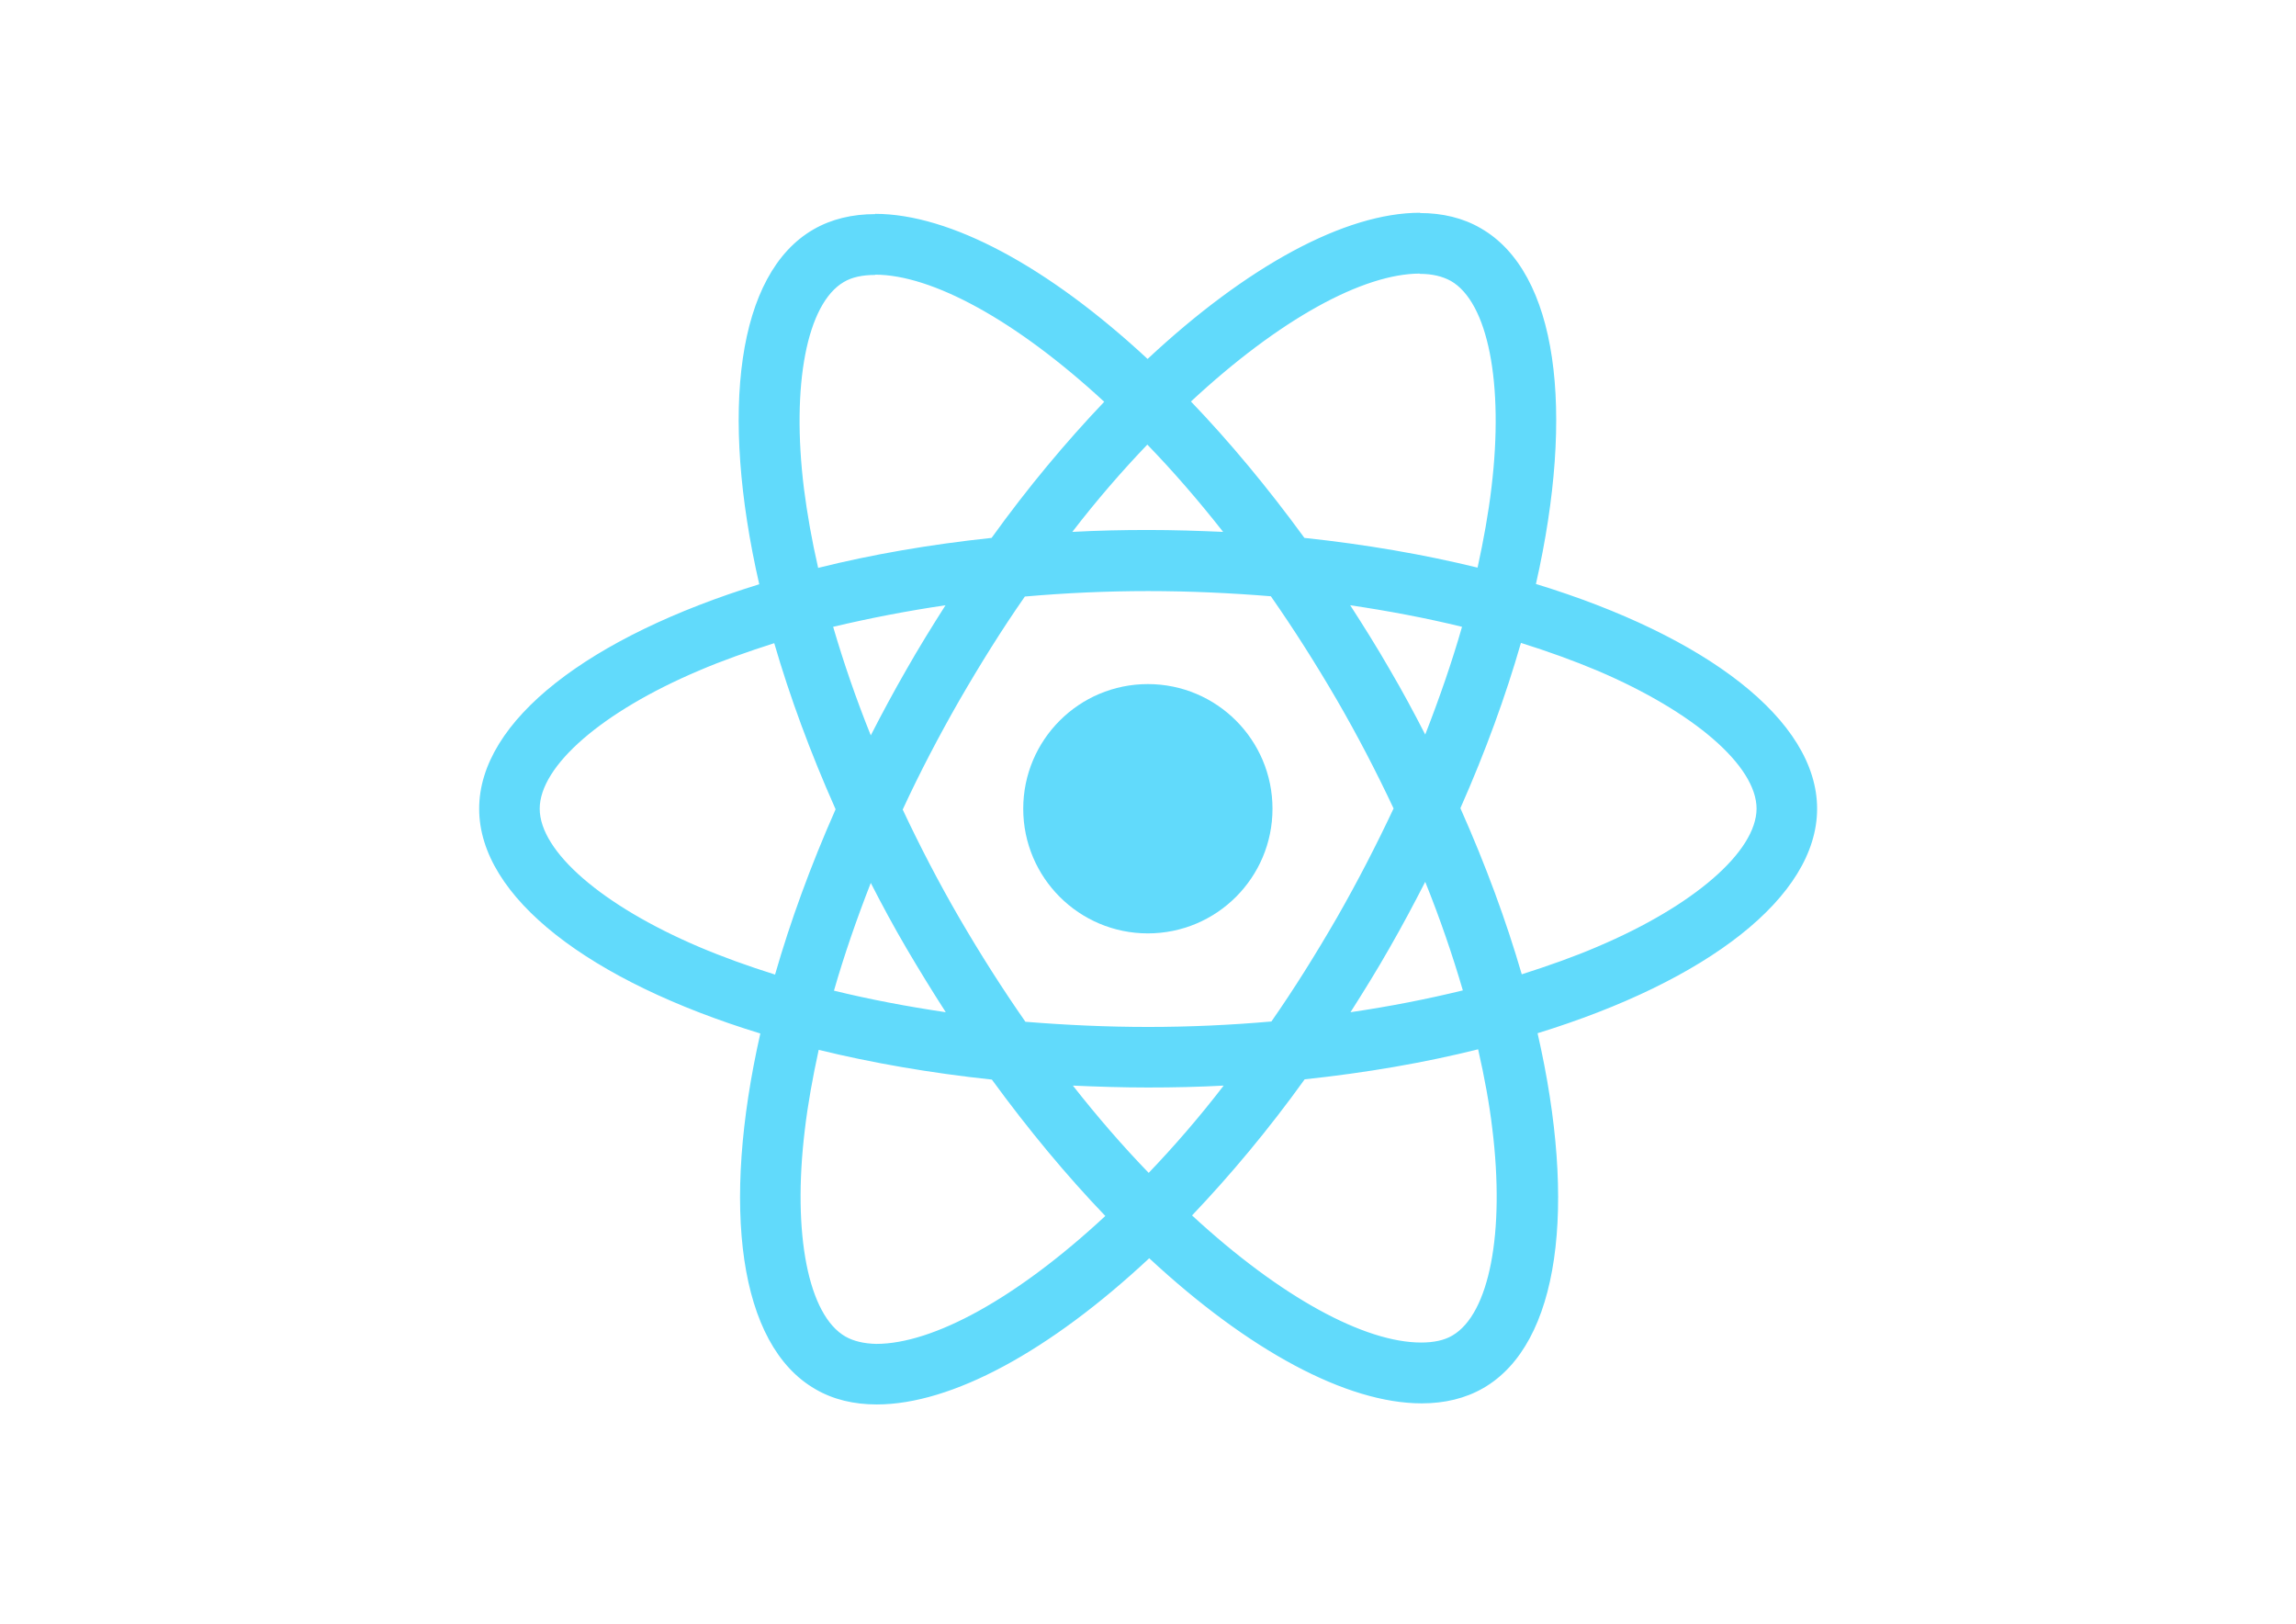
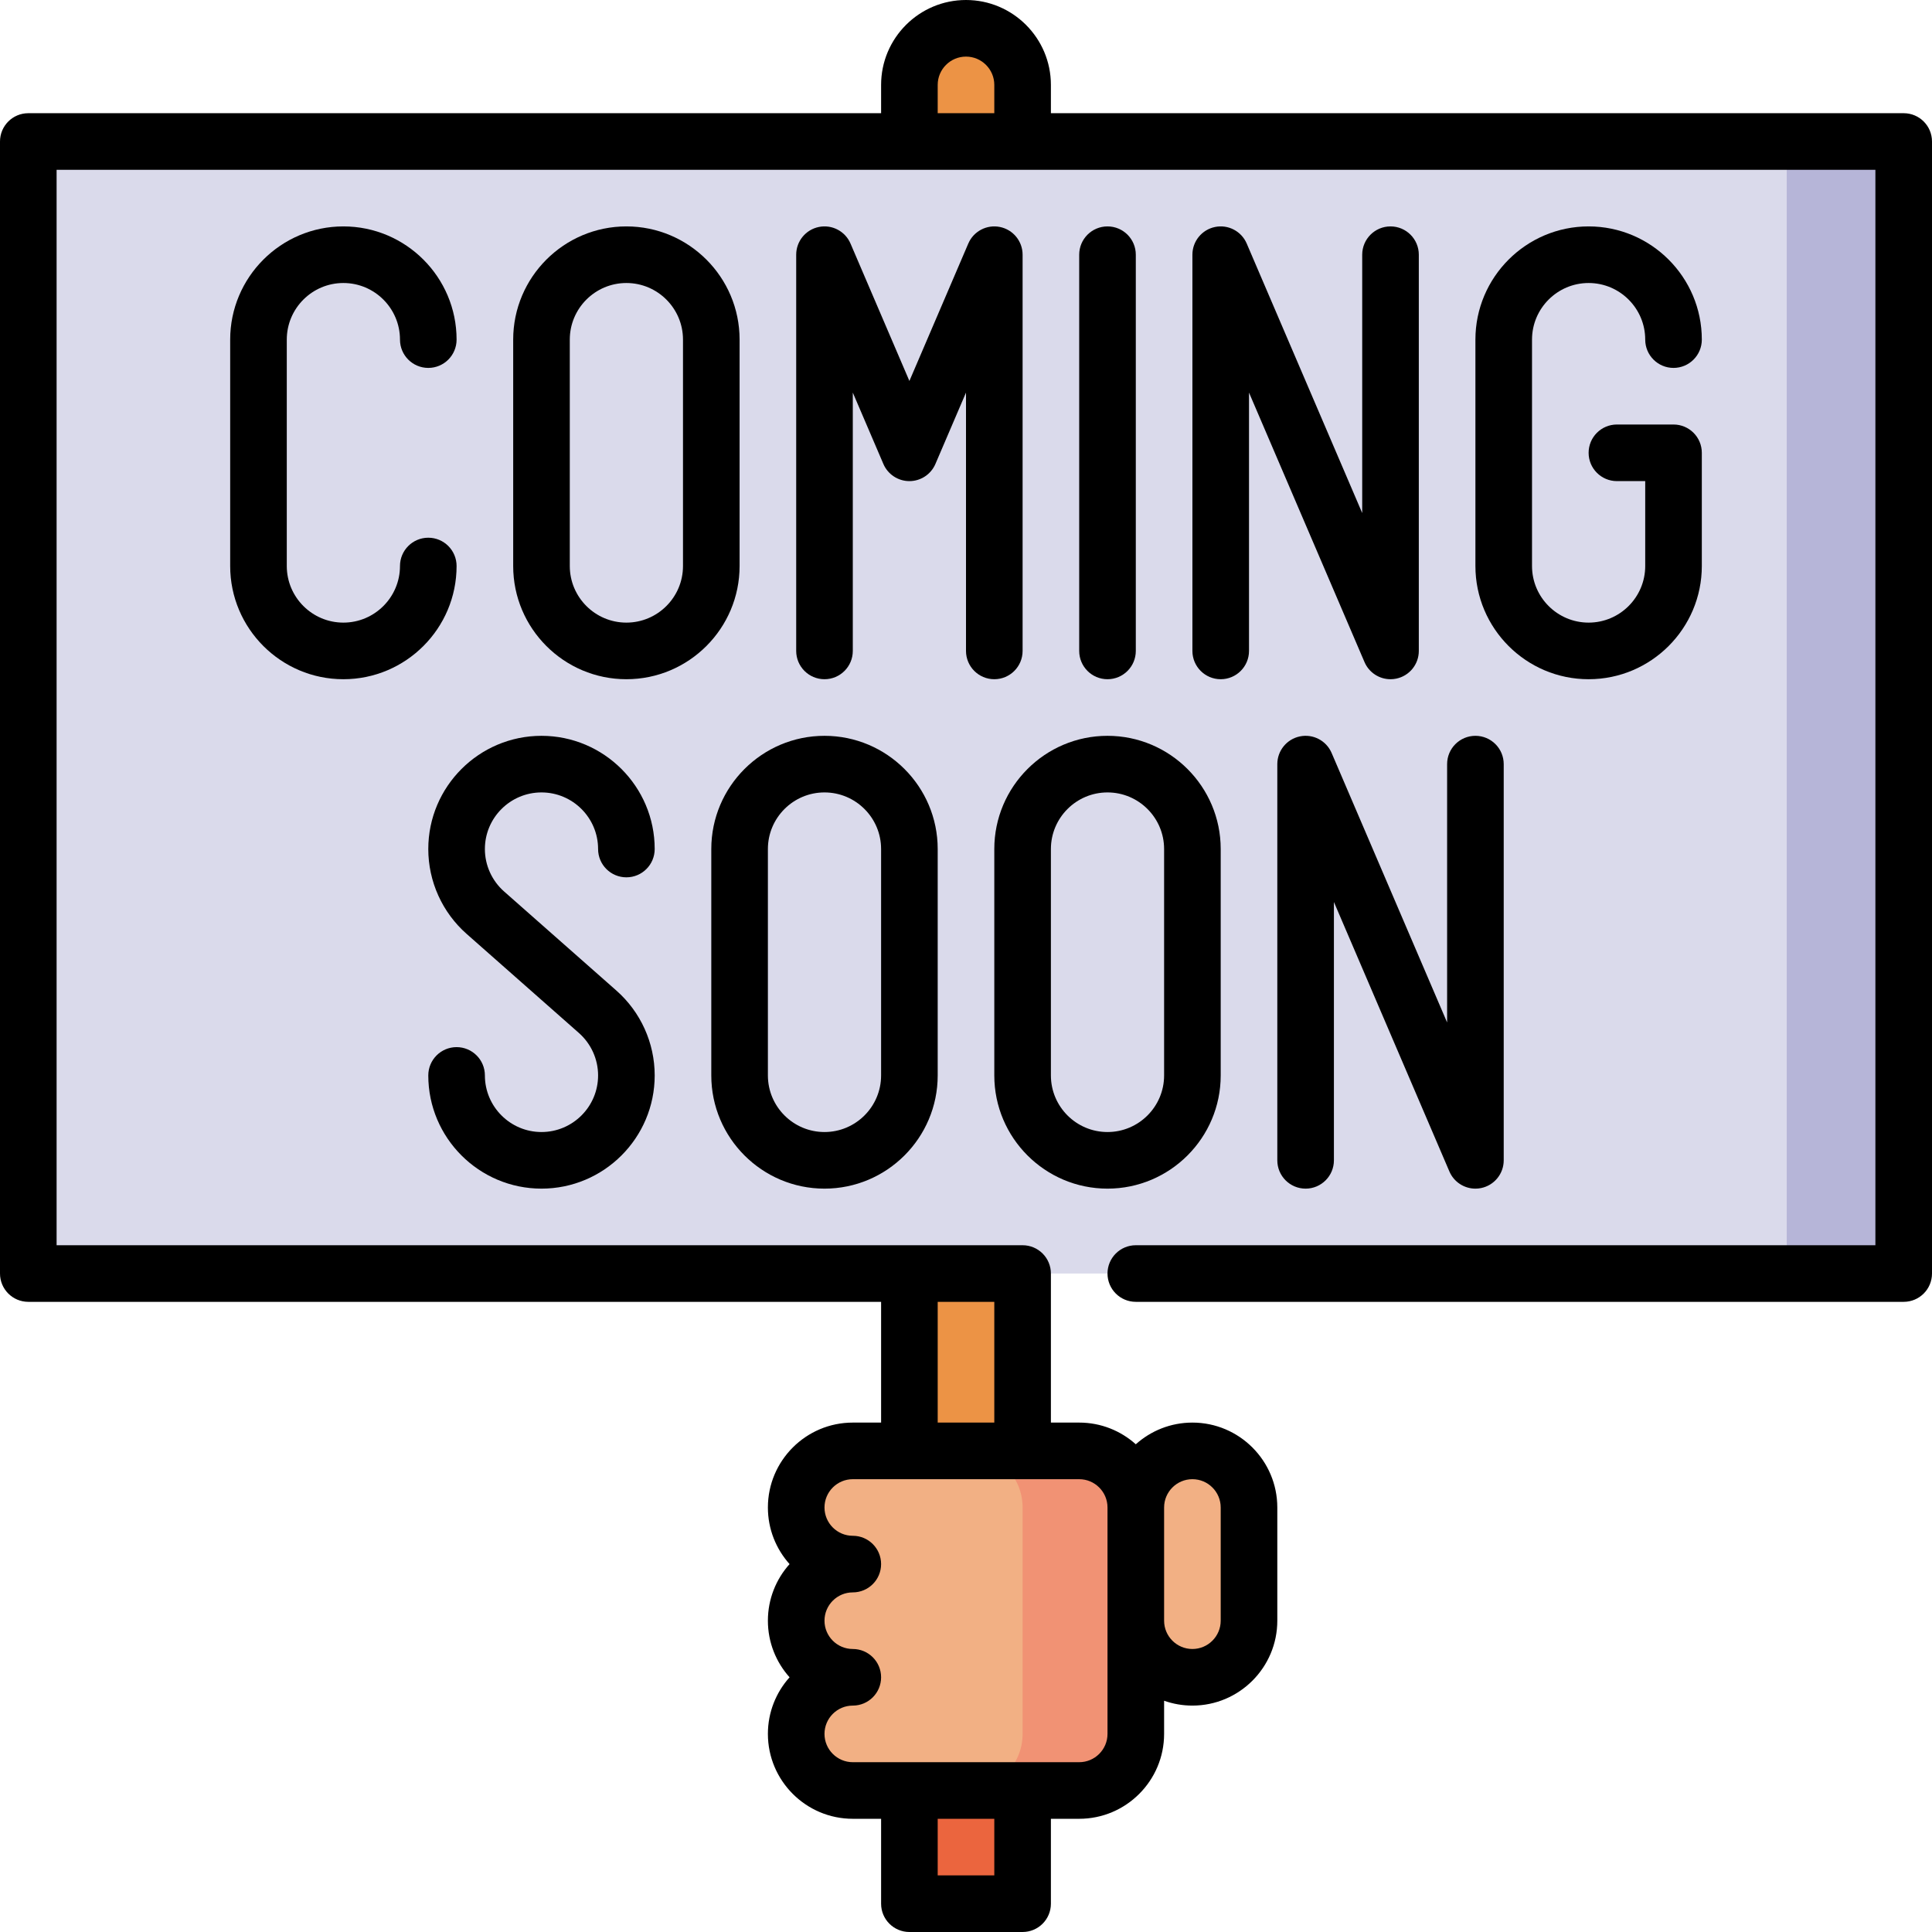
- <svg xmlns="http://www.w3.org/2000/svg" viewBox="0 0 841.9 595.3">
-   <g fill="#61DAFB">
-     <path d="M666.3 296.5c0-32.5-40.7-63.3-103.1-82.4 14.4-63.6 8-114.2-20.2-130.4-6.5-3.8-14.1-5.6-22.4-5.6v22.3c4.6 0 8.3.9 11.4 2.6 13.6 7.8 19.5 37.5 14.9 75.7-1.1 9.4-2.9 19.3-5.1 29.4-19.6-4.8-41-8.5-63.5-10.9-13.5-18.5-27.5-35.3-41.6-50 32.6-30.3 63.2-46.9 84-46.9V78c-27.5 0-63.5 19.6-99.9 53.6-36.4-33.8-72.4-53.2-99.9-53.2v22.3c20.7 0 51.4 16.5 84 46.6-14 14.7-28 31.4-41.3 49.9-22.6 2.4-44 6.1-63.6 11-2.3-10-4-19.7-5.2-29-4.7-38.2 1.1-67.9 14.6-75.8 3-1.8 6.9-2.6 11.5-2.6V78.5c-8.4 0-16 1.8-22.6 5.6-28.1 16.2-34.4 66.7-19.9 130.1-62.2 19.2-102.7 49.9-102.7 82.3 0 32.5 40.7 63.3 103.1 82.4-14.4 63.6-8 114.2 20.2 130.4 6.5 3.8 14.1 5.6 22.5 5.6 27.5 0 63.5-19.6 99.9-53.6 36.4 33.8 72.4 53.2 99.9 53.2 8.4 0 16-1.8 22.6-5.6 28.1-16.2 34.4-66.7 19.9-130.1 62-19.1 102.5-49.9 102.5-82.3zm-130.2-66.7c-3.7 12.9-8.3 26.2-13.5 39.5-4.1-8-8.4-16-13.1-24-4.6-8-9.5-15.8-14.4-23.4 14.2 2.1 27.9 4.7 41 7.9zm-45.8 106.5c-7.8 13.5-15.8 26.3-24.1 38.2-14.9 1.3-30 2-45.2 2-15.1 0-30.2-.7-45-1.9-8.3-11.9-16.4-24.6-24.2-38-7.6-13.1-14.5-26.4-20.8-39.8 6.2-13.4 13.2-26.8 20.7-39.9 7.8-13.5 15.8-26.3 24.1-38.2 14.9-1.3 30-2 45.2-2 15.1 0 30.2.7 45 1.9 8.3 11.9 16.4 24.6 24.2 38 7.6 13.1 14.5 26.4 20.8 39.8-6.3 13.4-13.2 26.8-20.7 39.9zm32.3-13c5.4 13.4 10 26.8 13.8 39.8-13.1 3.2-26.9 5.9-41.2 8 4.9-7.7 9.8-15.6 14.4-23.7 4.6-8 8.9-16.1 13-24.1zM421.2 430c-9.3-9.6-18.6-20.3-27.8-32 9 .4 18.2.7 27.5.7 9.4 0 18.7-.2 27.8-.7-9 11.7-18.3 22.4-27.5 32zm-74.4-58.9c-14.2-2.1-27.9-4.7-41-7.9 3.7-12.9 8.3-26.2 13.5-39.5 4.1 8 8.4 16 13.1 24 4.7 8 9.5 15.8 14.4 23.4zM420.7 163c9.3 9.6 18.6 20.3 27.8 32-9-.4-18.2-.7-27.5-.7-9.4 0-18.7.2-27.8.7 9-11.7 18.3-22.4 27.5-32zm-74 58.9c-4.9 7.7-9.8 15.6-14.4 23.7-4.6 8-8.9 16-13 24-5.4-13.4-10-26.8-13.8-39.8 13.1-3.1 26.9-5.8 41.2-7.9zm-90.5 125.2c-35.4-15.1-58.3-34.9-58.3-50.6 0-15.7 22.9-35.6 58.3-50.6 8.6-3.7 18-7 27.7-10.1 5.7 19.6 13.2 40 22.5 60.9-9.2 20.8-16.6 41.1-22.2 60.6-9.9-3.1-19.3-6.5-28-10.2zM310 490c-13.6-7.8-19.5-37.5-14.9-75.7 1.1-9.4 2.9-19.3 5.1-29.4 19.6 4.8 41 8.5 63.5 10.9 13.5 18.5 27.5 35.3 41.6 50-32.6 30.3-63.2 46.9-84 46.9-4.5-.1-8.3-1-11.3-2.7zm237.2-76.2c4.7 38.2-1.1 67.9-14.6 75.8-3 1.8-6.9 2.6-11.5 2.6-20.7 0-51.4-16.5-84-46.6 14-14.7 28-31.4 41.3-49.9 22.6-2.4 44-6.1 63.6-11 2.3 10.1 4.1 19.8 5.2 29.1zm38.5-66.7c-8.6 3.7-18 7-27.7 10.1-5.7-19.6-13.2-40-22.5-60.9 9.2-20.8 16.6-41.1 22.2-60.6 9.9 3.1 19.3 6.5 28.1 10.2 35.4 15.1 58.3 34.9 58.3 50.6-.1 15.7-23 35.6-58.4 50.6zM320.8 78.4z" />
-     <circle cx="420.9" cy="296.5" r="45.7" />
-     <path d="M520.5 78.1z" />
+ <svg xmlns="http://www.w3.org/2000/svg" id="Capa_1" enable-background="new 0 0 512 512" height="512" viewBox="0 0 512 512" width="512">
+   <g>
+     <path d="m241 444.5h30v60h-30z" fill="#eb653e" />
+     <path d="m256 7.5c-8.284 0-15 6.716-15 15v392h30v-392c0-8.284-6.716-15-15-15z" fill="#ec9345" />
+     <path d="m316 384.5c-8.284 0-15 6.716-15 15l-15 15 15 15c0 8.284 6.716 15 15 15s15-6.716 15-15v-30c0-8.284-6.716-15-15-15z" fill="#f2b084" />
+     <path d="m286 384.5h-30v90h30c8.284 0 15-6.716 15-15v-60c0-8.284-6.716-15-15-15z" fill="#f19274" />
+     <path d="m271 459.5v-60c0-8.284-6.716-15-15-15h-30c-8.284 0-15 6.716-15 15s6.716 15 15 15c-8.284 0-15 6.716-15 15s6.716 15 15 15c-8.284 0-15 6.716-15 15s6.716 15 15 15h30c8.284 0 15-6.716 15-15z" fill="#f2b084" />
+     <path d="m473.5 37.5-59 135.804 59 164.196h31v-300z" fill="#b6b5d8" />
+     <path d="m7.5 37.5h466v300h-466z" fill="#dadaeb" />
+     <path d="m218.5 315c16.542 0 30-13.458 30-30v-60c0-16.542-13.458-30-30-30s-30 13.458-30 30v60c0 16.542 13.458 30 30 30zm-15-90c0-8.271 6.729-15 15-15s15 6.729 15 15v60c0 8.271-6.729 15-15 15s-15-6.729-15-15z" />
+     <path d="m383.5 202.5v68.46l-30.606-71.415c-1.402-3.272-4.912-5.113-8.401-4.392-3.488.716-5.992 3.786-5.992 7.347v105c0 4.142 3.357 7.5 7.5 7.5s7.5-3.358 7.5-7.5v-68.46l30.606 71.415c1.199 2.799 3.94 4.546 6.891 4.546.499 0 1.006-.05 1.511-.154 3.488-.716 5.992-3.786 5.992-7.347v-105c0-4.142-3.357-7.5-7.5-7.5s-7.501 3.358-7.501 7.5z" />
+     <path d="m293.5 315c16.542 0 30-13.458 30-30v-60c0-16.542-13.458-30-30-30s-30 13.458-30 30v60c0 16.542 13.458 30 30 30zm-15-90c0-8.271 6.729-15 15-15s15 6.729 15 15v60c0 8.271-6.729 15-15 15s-15-6.729-15-15z" />
+     <path d="m143.5 210c8.271 0 15 6.729 15 15 0 4.142 3.357 7.5 7.5 7.5s7.5-3.358 7.5-7.5c0-16.542-13.458-30-30-30s-30 13.458-30 30c0 8.609 3.712 16.816 10.178 22.51l29.727 26.231c3.238 2.852 5.096 6.956 5.096 11.258 0 8.271-6.729 15-15 15s-15-6.729-15-15c0-4.142-3.357-7.5-7.5-7.5s-7.5 3.358-7.5 7.5c0 16.542 13.458 30 30 30s30-13.458 30-30c0-8.61-3.711-16.816-10.177-22.51l-29.727-26.231c-3.239-2.853-5.097-6.956-5.097-11.258 0-8.271 6.729-15 15-15z" />
+     <path d="m196 150v-60c0-16.542-13.458-30-30-30s-30 13.458-30 30v60c0 16.542 13.458 30 30 30s30-13.458 30-30zm-15 0c0 8.271-6.729 15-15 15s-15-6.729-15-15v-60c0-8.271 6.729-15 15-15s15 6.729 15 15z" />
+     <path d="m421 75c8.271 0 15 6.729 15 15 0 4.142 3.357 7.5 7.5 7.5s7.5-3.358 7.5-7.5c0-16.542-13.458-30-30-30s-30 13.458-30 30v60c0 16.542 13.458 30 30 30s30-13.458 30-30v-30c0-4.142-3.357-7.5-7.5-7.5h-15c-4.143 0-7.5 3.358-7.5 7.5s3.357 7.5 7.5 7.5h7.5v22.5c0 8.271-6.729 15-15 15s-15-6.729-15-15v-60c0-8.271 6.729-15 15-15z" />
+     <path d="m263.5 180c4.143 0 7.5-3.358 7.5-7.5v-105c0-3.561-2.504-6.631-5.992-7.347-3.481-.716-6.999 1.12-8.401 4.392l-15.607 36.415-15.606-36.415c-1.402-3.272-4.911-5.112-8.401-4.392-3.489.716-5.993 3.786-5.993 7.347v105c0 4.142 3.357 7.5 7.5 7.5s7.5-3.358 7.5-7.5v-68.46l8.106 18.915c1.182 2.757 3.894 4.545 6.894 4.545s5.712-1.788 6.894-4.545l8.106-18.915v68.46c0 4.142 3.357 7.5 7.5 7.5z" />
+     <path d="m301 172.5v-105c0-4.142-3.357-7.5-7.5-7.5s-7.5 3.358-7.5 7.5v105c0 4.142 3.357 7.5 7.5 7.5s7.5-3.358 7.5-7.5z" />
+     <path d="m91 75c8.271 0 15 6.729 15 15 0 4.142 3.357 7.5 7.5 7.5s7.5-3.358 7.5-7.5c0-16.542-13.458-30-30-30s-30 13.458-30 30v60c0 16.542 13.458 30 30 30s30-13.458 30-30c0-4.142-3.357-7.5-7.5-7.5s-7.5 3.358-7.5 7.5c0 8.271-6.729 15-15 15s-15-6.729-15-15v-60c0-8.271 6.729-15 15-15z" />
+     <path d="m368.5 60c-4.143 0-7.5 3.358-7.5 7.5v68.46l-30.606-71.415c-1.402-3.272-4.913-5.112-8.401-4.392-3.489.716-5.993 3.786-5.993 7.347v105c0 4.142 3.357 7.5 7.5 7.5s7.5-3.358 7.5-7.5v-68.46l30.606 71.415c1.199 2.799 3.94 4.546 6.891 4.546.499 0 1.006-.05 1.511-.154 3.488-.716 5.992-3.786 5.992-7.347v-105c0-4.142-3.357-7.5-7.5-7.5z" />
+     <path d="m504.5 30h-226v-7.5c0-12.407-10.094-22.5-22.5-22.5s-22.5 10.093-22.5 22.5v7.5h-226c-4.143 0-7.5 3.358-7.5 7.5v300c0 4.142 3.357 7.5 7.5 7.5h226v32h-7.5c-12.406 0-22.5 10.093-22.5 22.5 0 5.757 2.174 11.017 5.743 15-3.569 3.983-5.743 9.243-5.743 15s2.174 11.017 5.743 15c-3.569 3.983-5.743 9.243-5.743 15 0 12.407 10.094 22.5 22.5 22.5h7.5v22.5c0 4.142 3.357 7.5 7.5 7.5h30c4.143 0 7.5-3.358 7.5-7.5v-22.5h7.5c12.406 0 22.5-10.093 22.5-22.5v-8.79c2.347.833 4.871 1.29 7.5 1.29 12.406 0 22.5-10.093 22.5-22.5v-30c0-12.407-10.094-22.5-22.5-22.5-5.758 0-11.016 2.177-15 5.748-3.984-3.571-9.242-5.748-15-5.748h-7.5v-39.5c0-4.142-3.357-7.5-7.5-7.5h-256v-285h482v285h-196c-4.143 0-7.5 3.358-7.5 7.5s3.357 7.5 7.5 7.5h203.5c4.143 0 7.5-3.358 7.5-7.5v-300c0-4.142-3.357-7.5-7.5-7.5zm-241 467h-15v-15h15zm52.5-105c4.136 0 7.5 3.364 7.5 7.5v30c0 4.136-3.364 7.5-7.5 7.5s-7.5-3.364-7.5-7.5v-30c0-4.136 3.364-7.5 7.5-7.5zm-22.5 7.5v60c0 4.136-3.364 7.5-7.5 7.5h-60c-4.136 0-7.5-3.364-7.5-7.5s3.364-7.5 7.5-7.5c4.143 0 7.5-3.358 7.5-7.5s-3.357-7.5-7.5-7.5c-4.136 0-7.5-3.364-7.5-7.5s3.364-7.5 7.5-7.5c4.143 0 7.5-3.358 7.5-7.5s-3.357-7.5-7.5-7.5c-4.136 0-7.5-3.364-7.5-7.5s3.364-7.5 7.5-7.5h60c4.136 0 7.5 3.364 7.5 7.5zm-30-22.5h-15v-32h15zm-15-354.5c0-4.136 3.364-7.5 7.5-7.5s7.5 3.364 7.5 7.5v7.5h-15z" />
  </g>
</svg>
